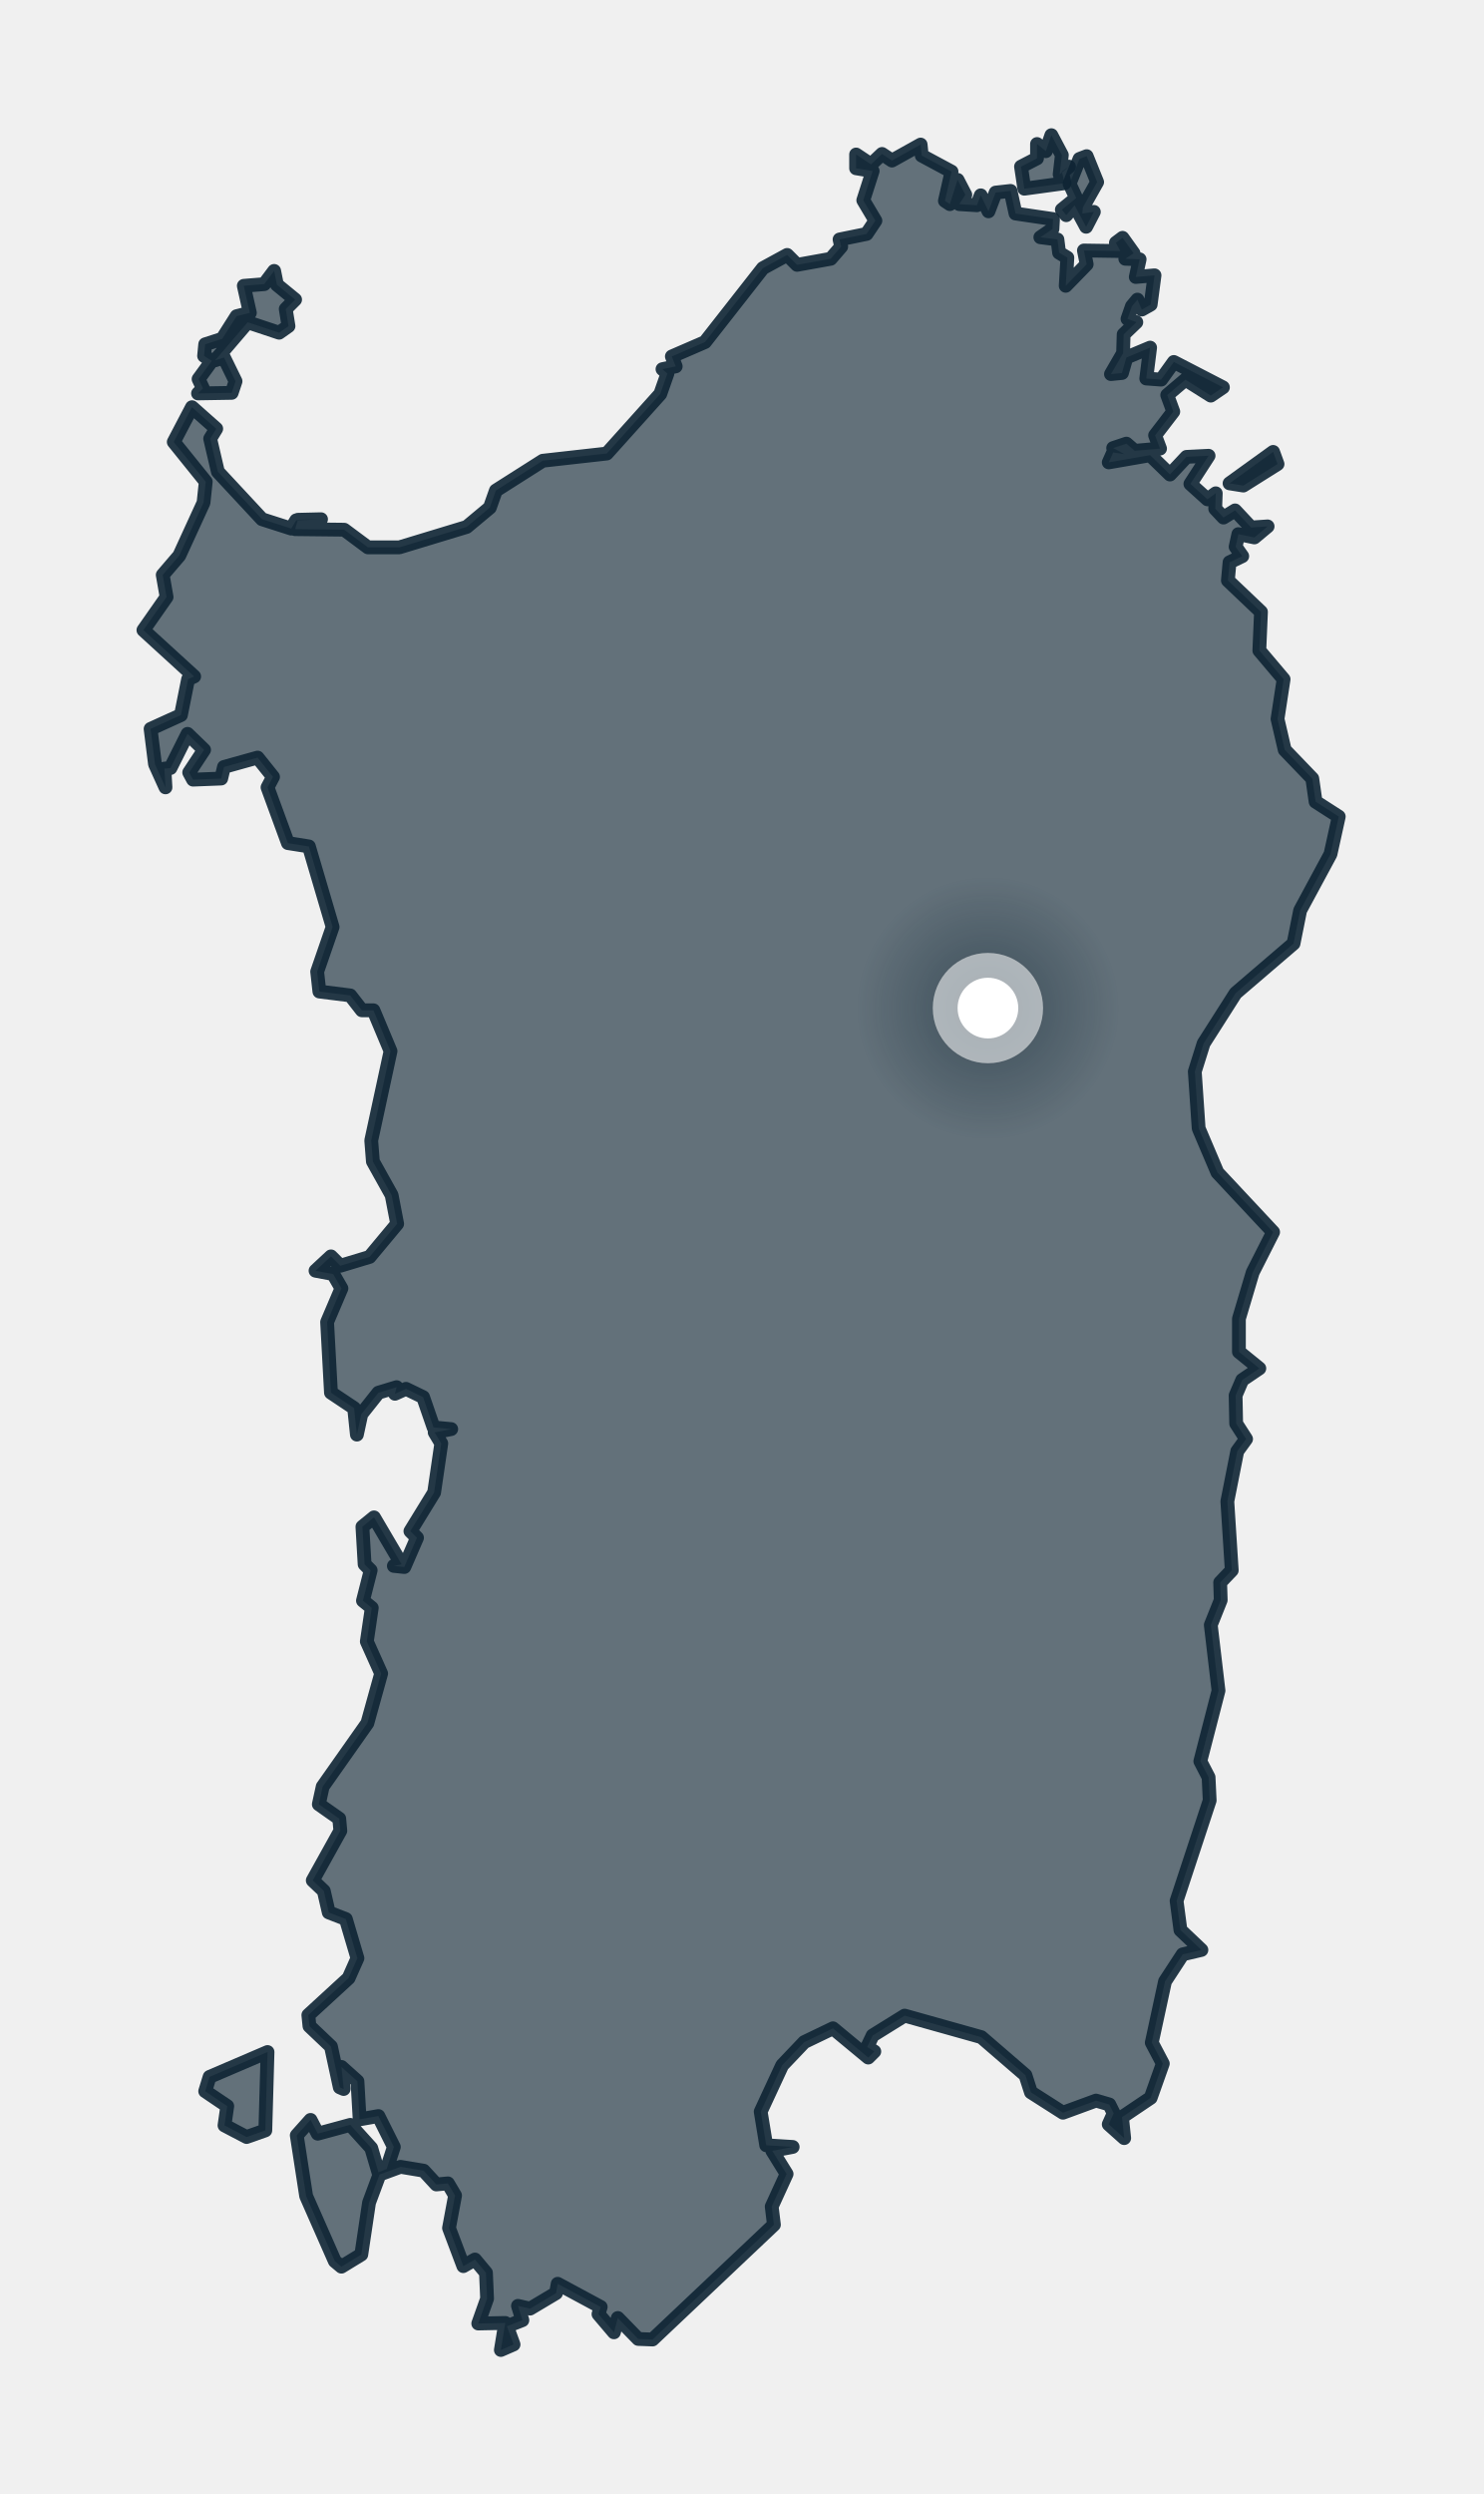
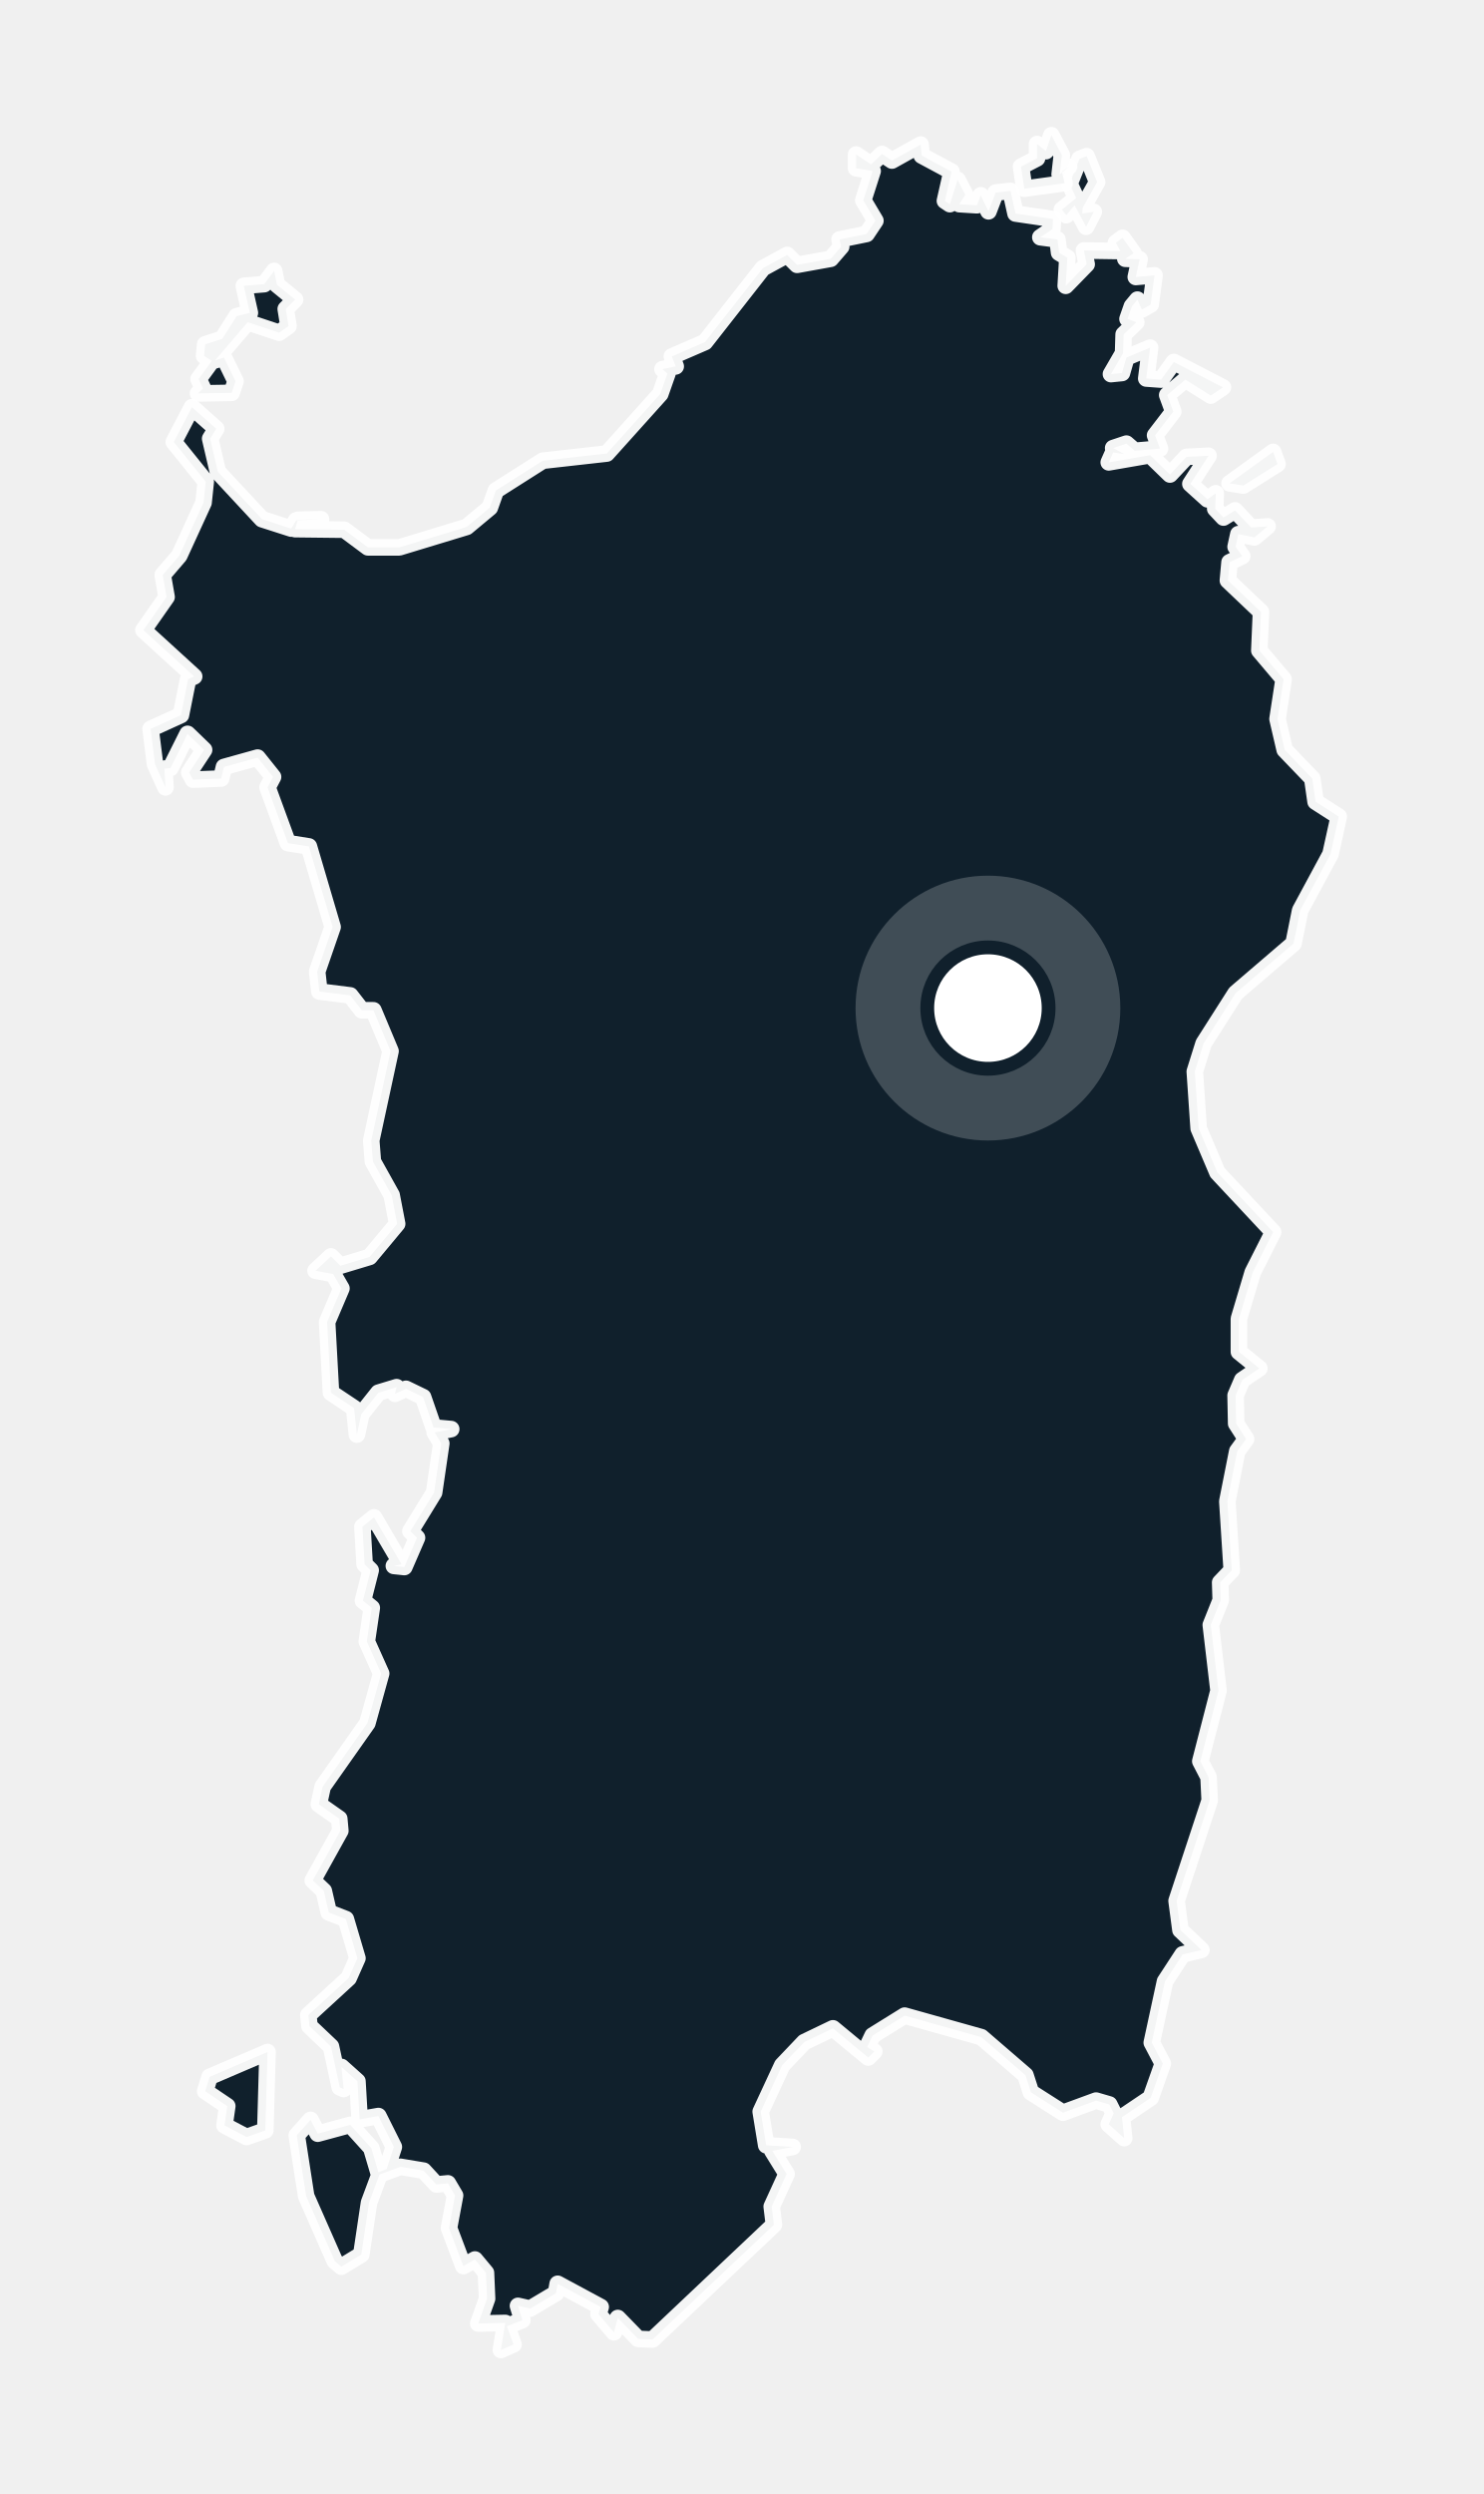
<svg xmlns="http://www.w3.org/2000/svg" viewBox="0 0 269 452" width="269" height="452" role="img" aria-label="Sardegna, sede di Nuoro">
-   <defs>
-     <radialGradient id="alone" cx="0.5" cy="0.5" r="0.5">
-       <stop offset="0" stop-color="#0E2433" stop-opacity="0.45" />
-       <stop offset="1" stop-color="#0E2433" stop-opacity="0" />
-     </radialGradient>
-   </defs>
-   <g fill="#0E2433" fill-opacity="0.62" stroke="#0E2433" stroke-opacity="0.9" stroke-width="2.5" stroke-linejoin="round">
+   <g fill="#10202C" fill-opacity="1" stroke="#ffffff" stroke-opacity="0.95" stroke-width="3" stroke-linejoin="round">
    <path d="M56,153.4L52.2,152.8L48.5,142.7L49.5,140.8L46.7,137.3L40.6,139L40.1,141.1L35,141.3L34.3,140L37,135.9L34,133L30.9,139.2L29.8,139.3L30,142.7L28.1,138.5L27.3,132.1L32.8,129.6L34.1,123.1L35.2,122.6L26,114.2L30.2,108.2L29.5,104.2L32.5,100.7L36.9,91.1L37.3,87.3L31.5,80.1L34.8,73.8L39.2,77.7L38.1,79.5L39.5,85.5L47.5,94.1L52.8,95.8L53.7,94.3L58.2,94.1L54,94.2L53.5,95.9L62.4,96L66.7,99.2L72.4,99.2L84.6,95.5L88.8,92L89.9,88.9L98.4,83.5L110,82.2L119.7,71.4L121,67.7L120.1,66.9L122.5,66.4L121.8,64.6L127.8,62L138.3,48.6L142.7,46.2L144.5,48L150.6,46.9L152.5,44.7L152.2,43.4L157.1,42.4L158.7,40L156.5,36.3L158.2,31L155.2,30.5L155.2,28L157.9,29.8L159.9,27.9L161.7,29.1L166.9,26.2L167.1,28.2L172.5,31.1L171.3,36.4L172.2,37L173.6,32.6L175,35.3L173.9,37L177.1,37.2L177.8,35.4L179.2,38.3L180.5,34.9L183.2,34.6L184.1,38.7L190.9,39.7L190.8,41.5L188.6,43L191.7,43.4L192,45.8L193.5,46.7L193.2,51.8L197,47.9L196.5,45.4L203.1,45.5L202.3,44L203.5,43.1L205.5,45.9L204,46.9L206.6,47L205.9,50.2L209.3,49.9L208.6,55.2L207,56.1L206.2,54.3L205.2,55.5L204.4,57.8L206,58.4L203.7,60.6L203.6,64L201.4,67.8L203.4,67.6L204.2,64.8L208.5,63L207.8,68.6L210.5,68.8L212.8,65.6L221.7,70.2L219.5,71.7L214.9,68.8L211.6,71.6L212.7,74.6L209.4,78.9L210.3,81.3L205.7,81.7L204.2,80.4L201.8,81.2L203.8,82.3L201.8,82L201,83.8L208.5,82.5L212.1,86L215.1,82.8L219.1,82.6L215.8,87.7L218.9,90.5L220.4,89.4L220.3,92.2L221.8,93.8L223.9,92.5L226.8,95.6L229.8,95.4L227.4,97.4L224.5,96.8L224,99.1L225.2,100.8L222.9,101.9L222.6,105.2L228.6,110.9L228.3,117.9L232.7,123.1L231.6,130.3L232.9,135.9L237.9,141.1L238.5,145.3L242.7,148L241.2,154.8L235.7,165L234.5,171L224,180L218.2,189.1L216.6,194.2L217.3,204.5L220.7,212.5L230.8,223.3L227.1,230.6L224.6,239L224.6,245L228.3,248L225.2,250.1L224,252.9L224.1,258L225.9,260.8L224.3,263L222.5,272.1L223.3,284.6L221.2,286.8L221.3,290L219.5,294.5L220.9,306.4L217.6,319.2L219.1,322.1L219.3,326.3L213.3,344.5L214,349.8L217.8,353.4L214.4,354.2L211.2,359.1L208.8,370.2L210.8,374L208.6,380.2L203.4,383.7L203.8,387.5L201,385L201.9,383L201.1,381.4L198.7,380.7L192.7,382.9L186.9,379.2L185.9,376.1L177.9,369.2L164,365.3L158.2,368.9L157.2,371L158.5,371.8L157.4,372.9L151,367.6L145.8,370.1L141.8,374.3L137.9,382.7L138.9,388.8L143.7,389.1L140,389.8L142.6,394L139.9,399.9L140.3,403.2L118.3,424L115.7,423.9L112,420.1L111.3,422.7L108.5,419.4L108.9,418.1L101.1,413.9L100.8,415.6L96.1,418.4L93.9,417.9L94.7,420.5L91.9,421.6L93.1,424.9L90.8,425.9L91.6,421L86.7,421.1L88.3,416.6L88.1,411.9L86.1,409.5L84,410.7L81.4,403.8L82.5,397.9L81.2,395.7L79.1,395.9L76.8,393.4L72.6,392.7L68.8,394.1L66.9,399.2L65.5,408.6L61.9,410.8L60.7,409.8L55.5,398L53.8,387L56.3,384.2L57.6,386.7L63.5,385.1L67.3,389.3L68.6,393.7L70.1,393.1L71.4,389.1L68.6,383.5L65.2,384.1L64.8,377.2L61.9,374.6L62.3,378.6L61.6,378.3L60,370.9L56.1,367.2L55.9,365.2L63.2,358.5L64.8,354.9L62.7,347.8L59.6,346.6L58.7,342.7L56.7,340.8L61.7,331.8L61.5,329.6L57.8,327L58.5,323.8L66.6,312.3L69.1,303.3L66.5,297.5L67.4,291.4L65.8,290.1L67.2,284.6L66.1,283.5L65.7,276.7L67.8,275L72.8,283.5L71.4,283.8L73.3,284L75.6,278.7L74.4,277.5L78.7,270.5L80,261.6L78.8,259.6L81.8,259L78.6,258.7L76.7,253.2L73.6,251.7L71.6,252.6L71.9,251.4L68.6,252.4L65.5,256.3L64.7,260L64.2,255.2L60,252.4L59.3,239.6L61.9,233.5L60.4,230.9L57.2,230.3L60,227.7L61.7,229.4L67,227.8L72,221.8L71,216.6L67.6,210.5L67.3,206.7L70.8,190.5L67.7,183.1L65.6,183.1L63.5,180.4L57.9,179.7L57.5,176.1L60.3,168L56,153.4Z" />
    <path d="M49.7,49.1L50.2,51.6L53.5,54.3L51.8,56L52.3,59.1L50.6,60.3L44.9,58.4L39,65.3L40.6,64.8L42.7,69.1L42,71.2L35.9,71.3L36.8,70.4L36,68.7L38.4,65.4L37,64.5L37.2,62.4L40.3,61.4L42.9,57.3L45.3,56.7L44.2,51.8L47.9,51.5L49.7,49.1Z" />
    <path d="M197,28.3L198.9,33L196.3,37.6L196.2,38.7L198.3,38.4L196.9,41.1L194.8,37.2L193.3,39L192.5,38L195.1,35.9L193.9,33.3L195.7,28.8L197,28.3Z" />
    <path d="M48.5,371.9L48.1,386.1L44.7,387.3L40.7,385.2L41.2,381.7L37.2,379L38,376.4L48.5,371.9Z" />
    <path d="M190.6,24.5L192.5,28.1L192.1,31.6L193.8,30.2L192.5,31.1L193,33.2L185.7,34.2L185.1,30.2L188,28.7L188,26.1L189.6,27.4L190.6,24.5Z" />
    <path d="M230.8,81.9L231.6,84.1L225.4,88L222.9,87.6L230.8,81.9Z" />
  </g>
-   <circle cx="179.1" cy="182.7" r="24" fill="url(#alone)" />
-   <circle cx="179.1" cy="182.7" r="10" fill="#ffffff" fill-opacity="0.55" />
-   <circle cx="179.1" cy="182.7" r="5.5" fill="#ffffff" />
+   <circle cx="179.1" cy="182.7" r="24" fill="#ffffff" fill-opacity="0.20" />
+   <circle cx="179.1" cy="182.7" r="11" fill="#ffffff" stroke="#10202C" stroke-width="2.5" />
</svg>
